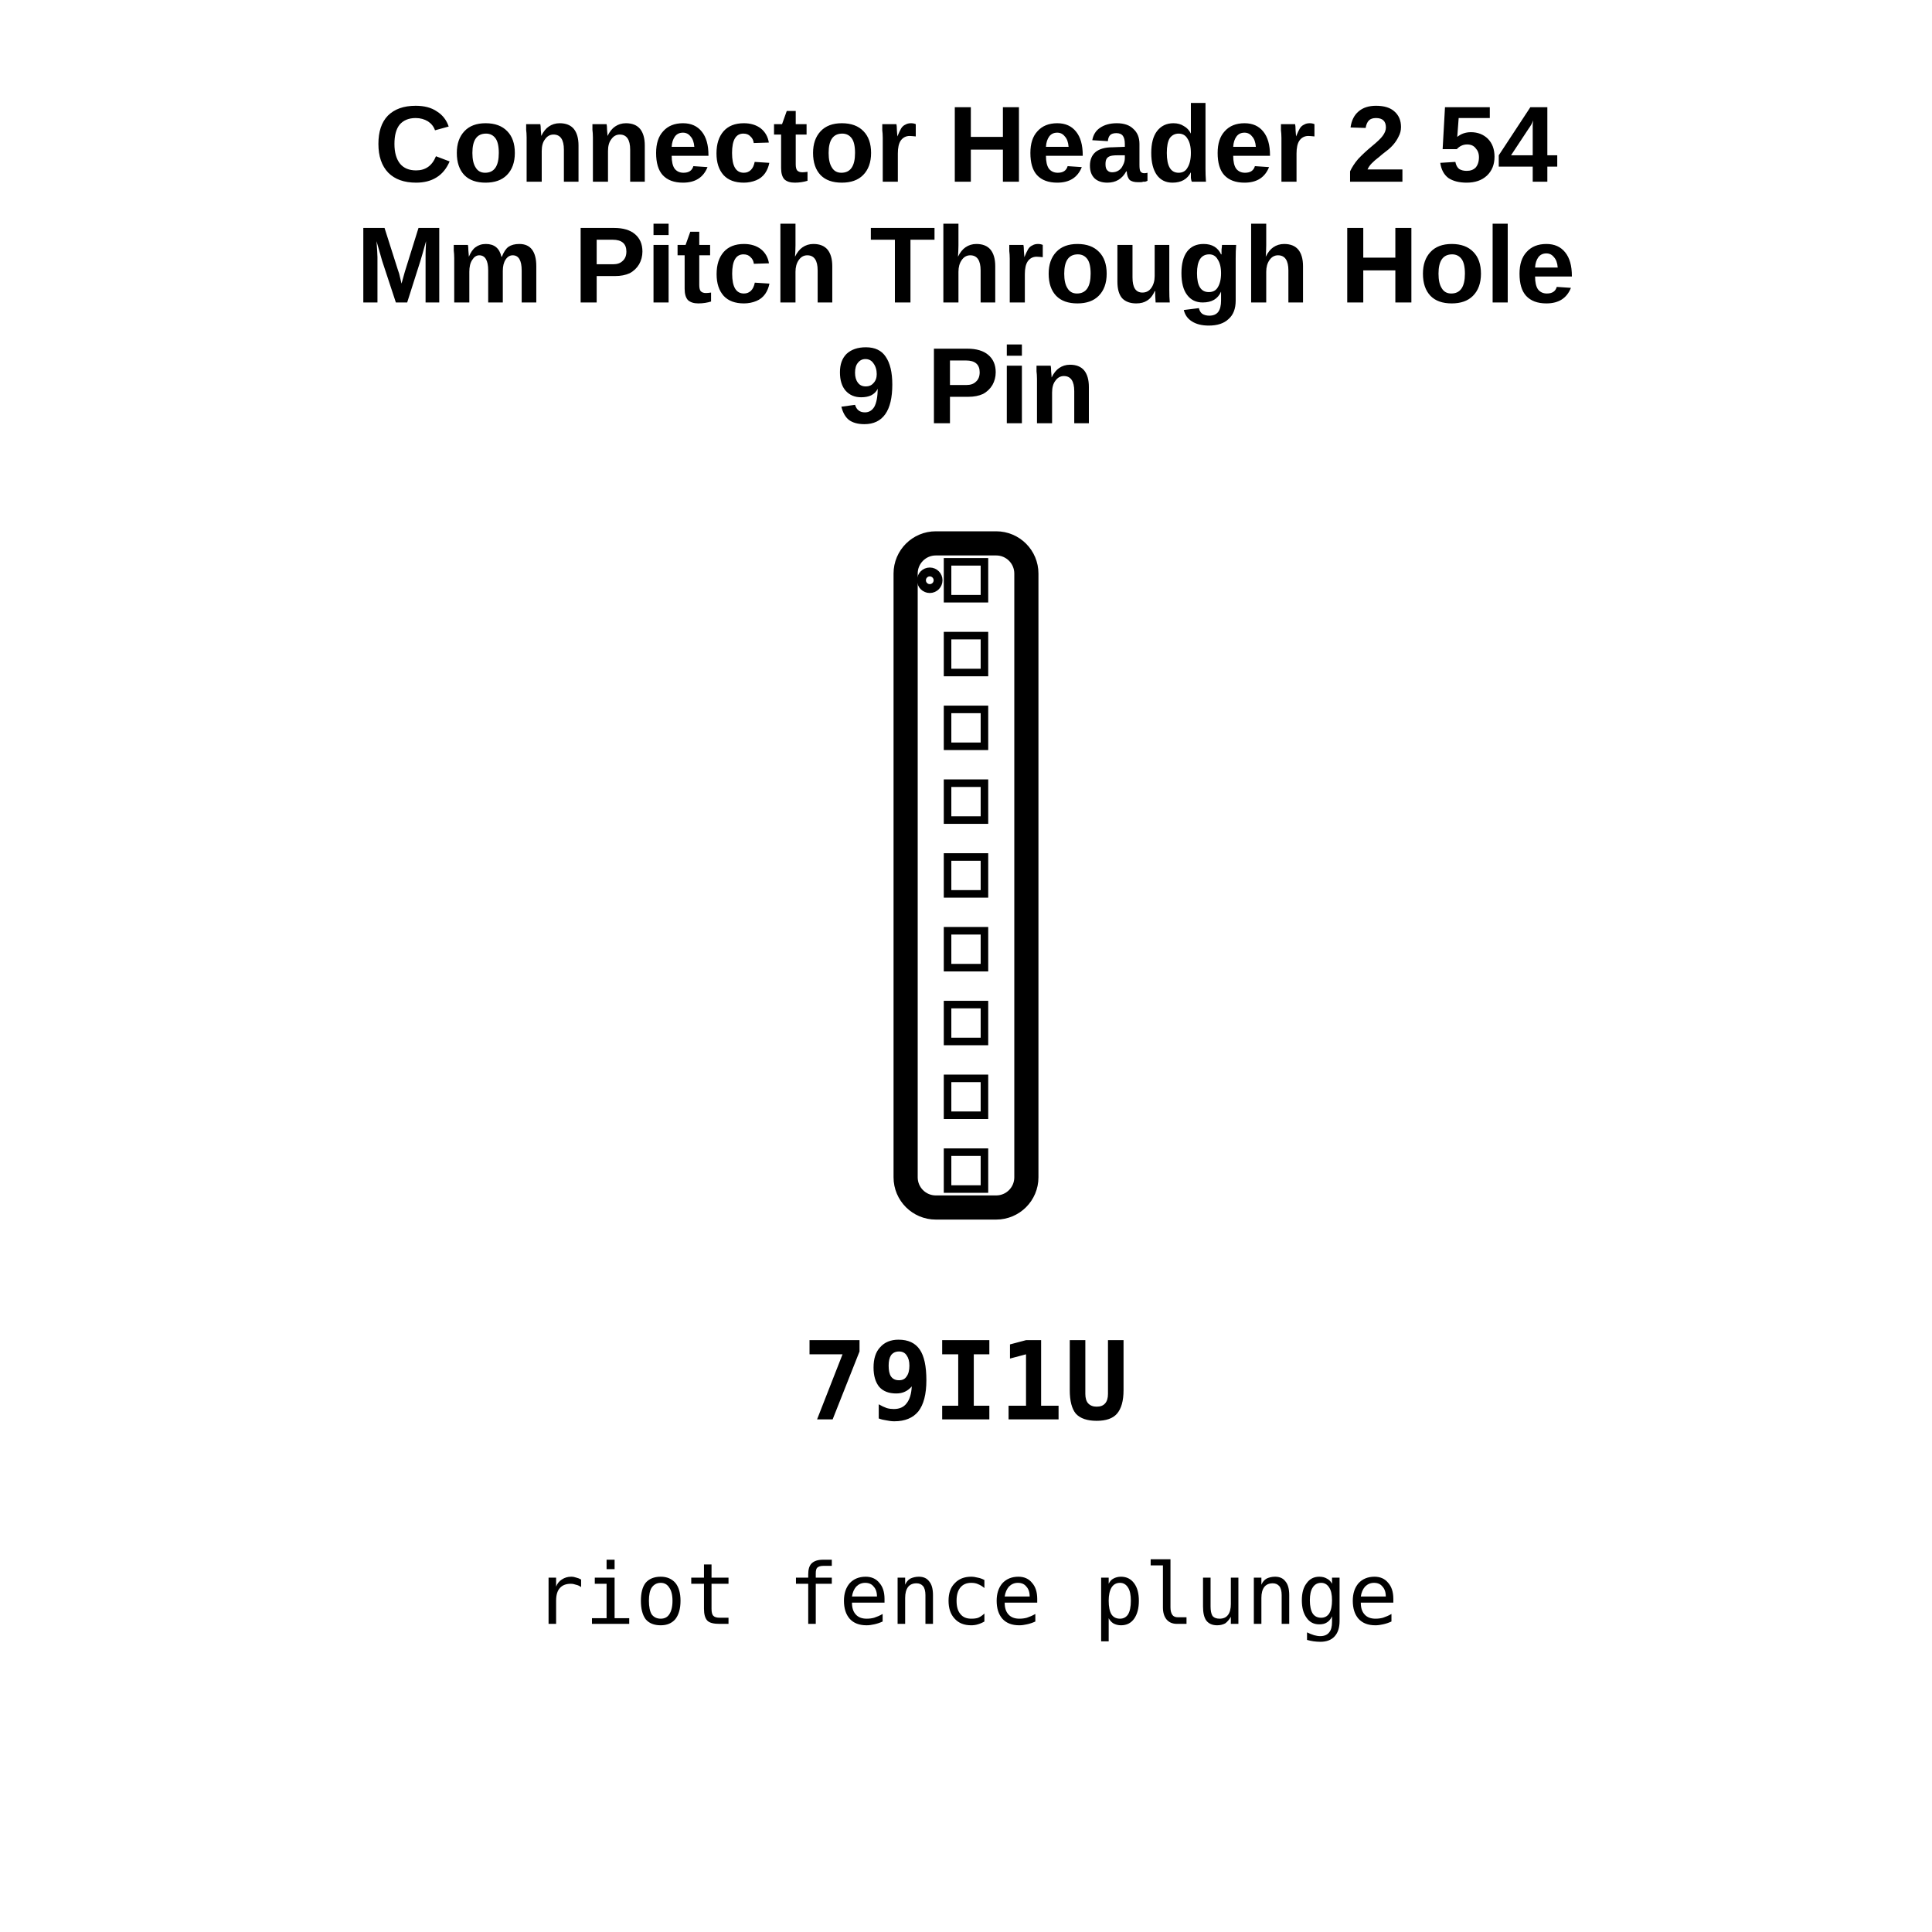
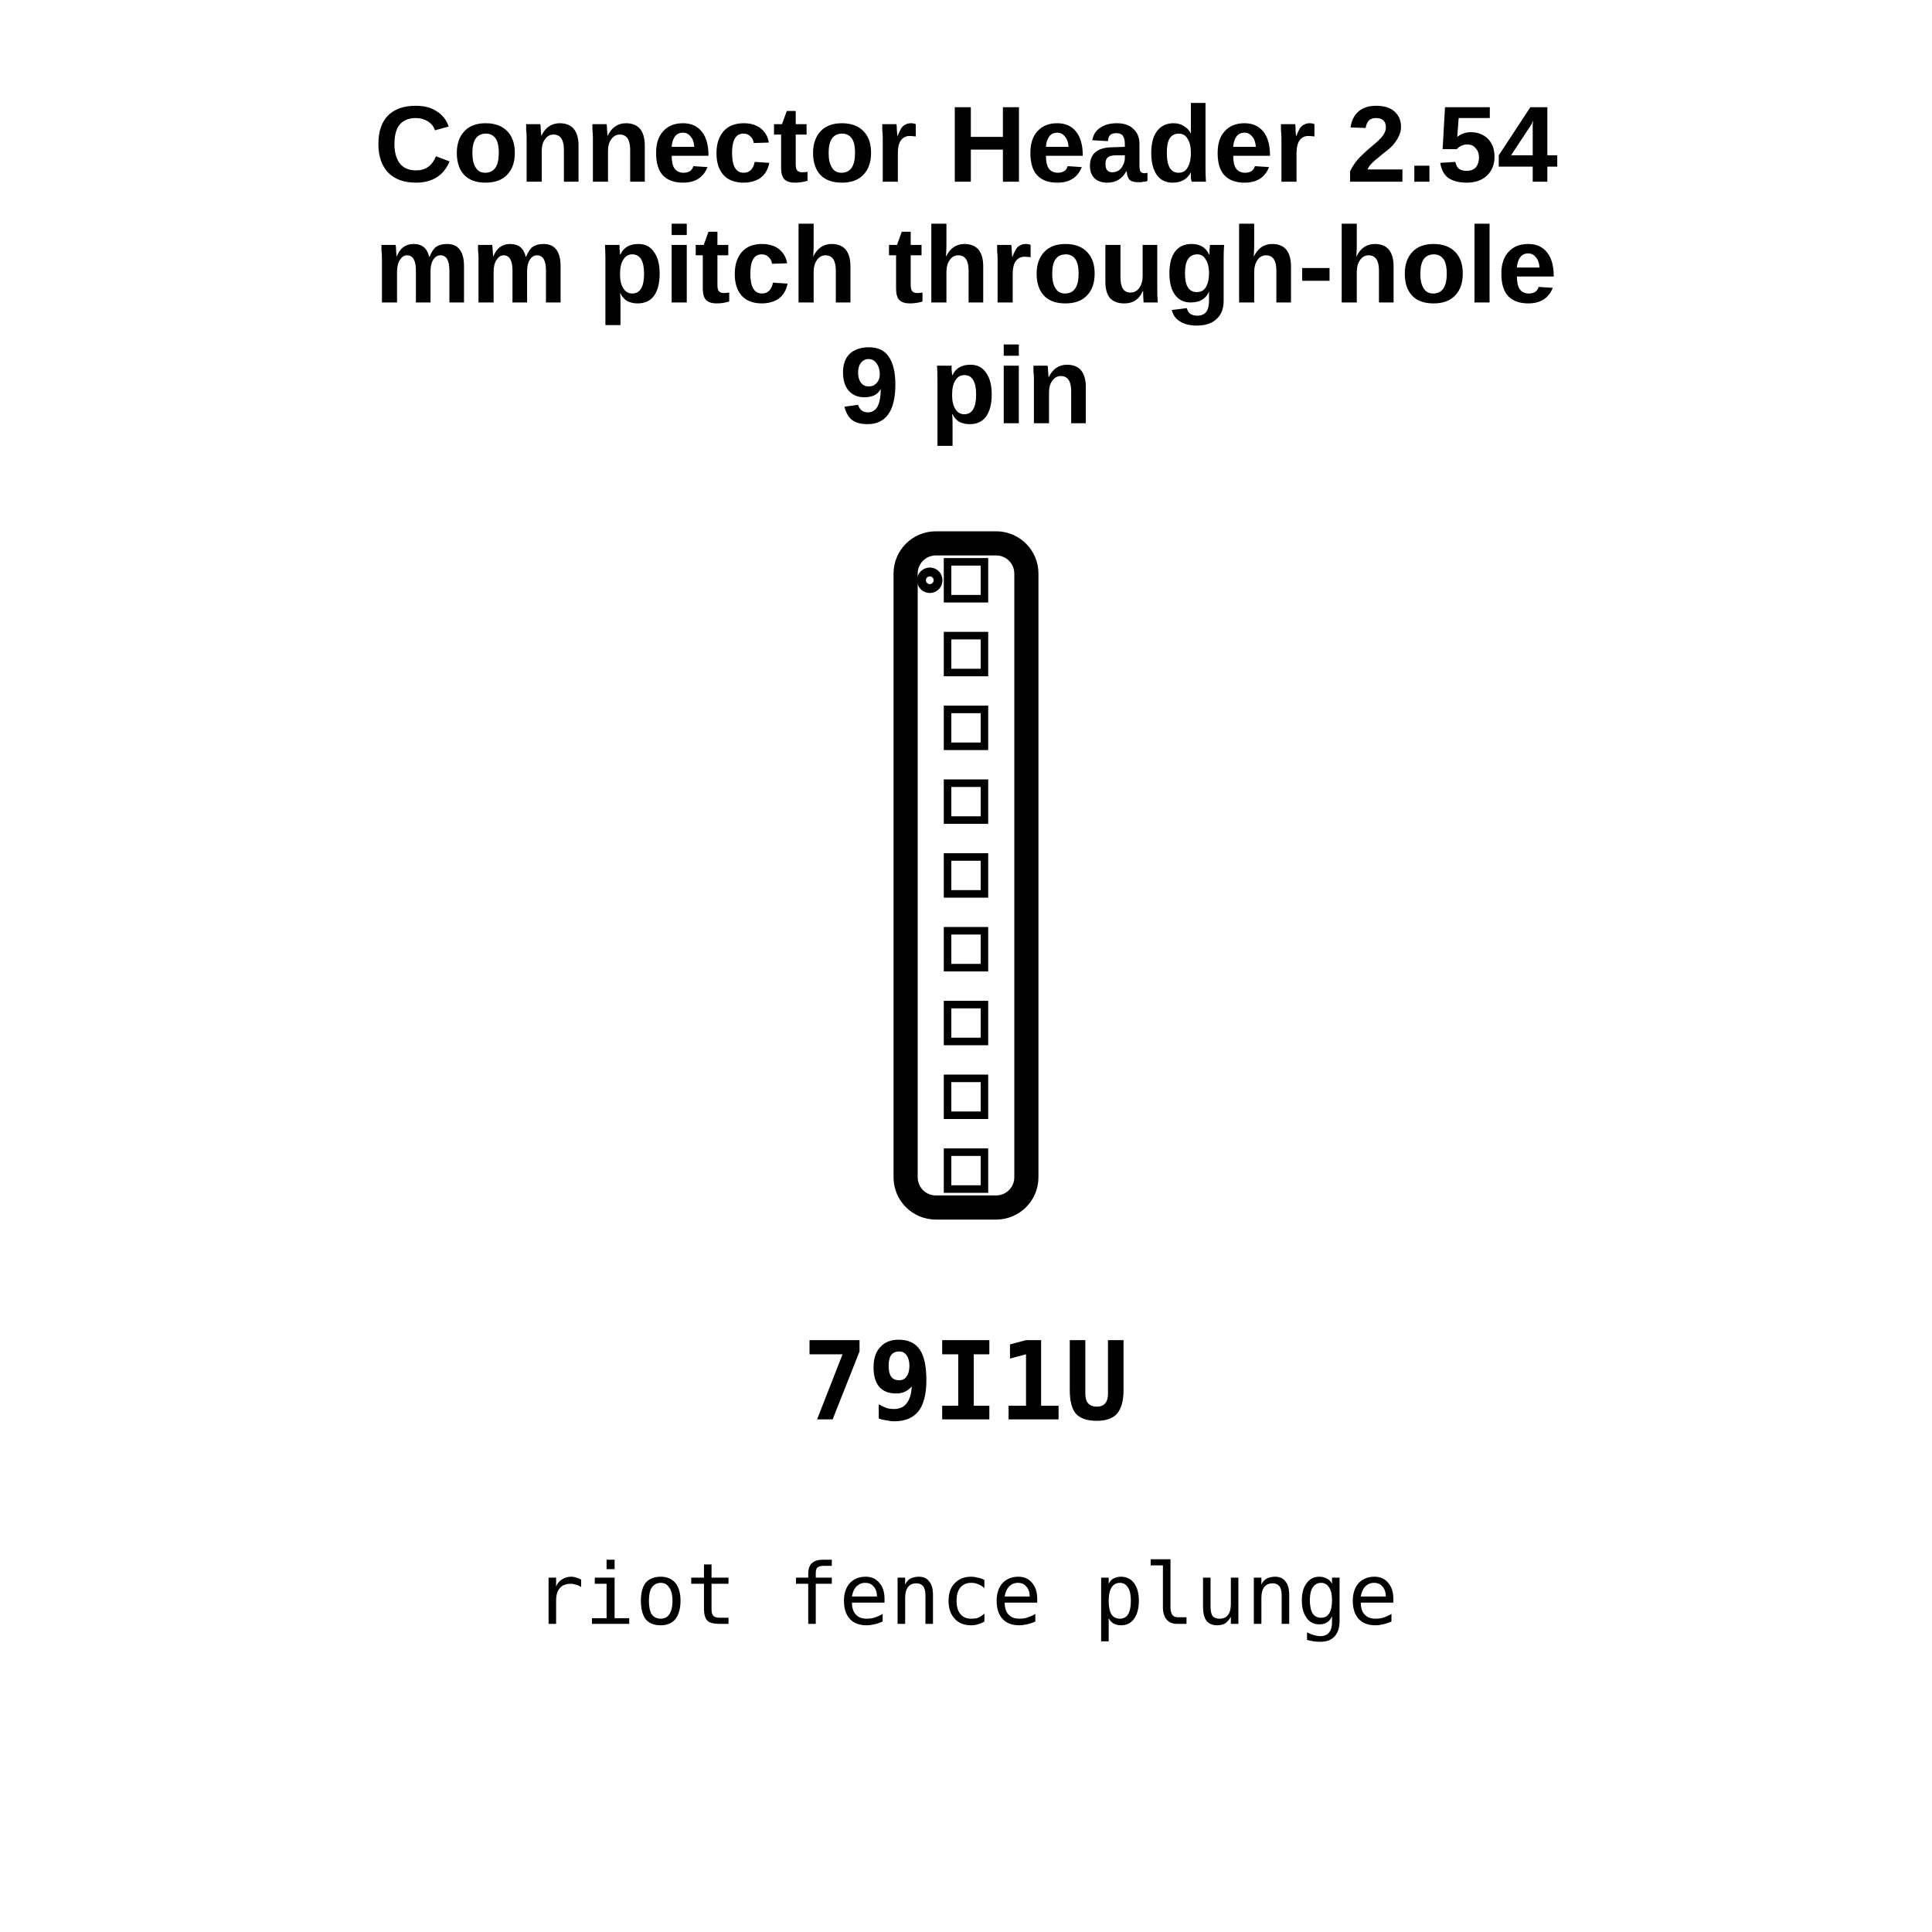
<svg xmlns="http://www.w3.org/2000/svg" width="64mm" height="64mm" viewBox="0 0 64 64">
  <rect x="0" y="0" width="64" height="64" fill="#FFFFFF" stroke="none" />
-   <text x="32" y="5" font-family="Arial, sans-serif" font-size="3.6" font-weight="bold" text-anchor="middle" dominant-baseline="middle" fill="#000000">Connector Header 2 54</text>
-   <text x="32" y="9" font-family="Arial, sans-serif" font-size="3.6" font-weight="bold" text-anchor="middle" dominant-baseline="middle" fill="#000000">Mm Pitch Through Hole</text>
-   <text x="32" y="13" font-family="Arial, sans-serif" font-size="3.6" font-weight="bold" text-anchor="middle" dominant-baseline="middle" fill="#000000">9 Pin</text>
+   <text x="32" y="5" font-family="Arial, sans-serif" font-size="3.6" font-weight="bold" text-anchor="middle" dominant-baseline="middle" fill="#000000">Connector Header 2.54</text>
+   <text x="32" y="9" font-family="Arial, sans-serif" font-size="3.6" font-weight="bold" text-anchor="middle" dominant-baseline="middle" fill="#000000">mm pitch through-hole</text>
+   <text x="32" y="13" font-family="Arial, sans-serif" font-size="3.6" font-weight="bold" text-anchor="middle" dominant-baseline="middle" fill="#000000">9 pin</text>
  <rect x="30" y="18" width="4" height="22" rx="1" ry="1" fill="#FFFFFF" stroke="#000000" stroke-width="0.8" />
  <rect x="31.389" y="18.611" width="1.222" height="1.222" fill="#FFFFFF" stroke="#000000" stroke-width="0.25" />
  <rect x="31.389" y="21.056" width="1.222" height="1.222" fill="#FFFFFF" stroke="#000000" stroke-width="0.25" />
  <rect x="31.389" y="23.5" width="1.222" height="1.222" fill="#FFFFFF" stroke="#000000" stroke-width="0.25" />
  <rect x="31.389" y="25.944" width="1.222" height="1.222" fill="#FFFFFF" stroke="#000000" stroke-width="0.25" />
  <rect x="31.389" y="28.389" width="1.222" height="1.222" fill="#FFFFFF" stroke="#000000" stroke-width="0.25" />
  <rect x="31.389" y="30.833" width="1.222" height="1.222" fill="#FFFFFF" stroke="#000000" stroke-width="0.25" />
  <rect x="31.389" y="33.278" width="1.222" height="1.222" fill="#FFFFFF" stroke="#000000" stroke-width="0.25" />
  <rect x="31.389" y="35.722" width="1.222" height="1.222" fill="#FFFFFF" stroke="#000000" stroke-width="0.25" />
  <rect x="31.389" y="38.167" width="1.222" height="1.222" fill="#FFFFFF" stroke="#000000" stroke-width="0.25" />
  <circle cx="30.8" cy="19.222" r="0.147" fill="#FFFFFF" stroke="#000000" stroke-width="0.55" />
  <text x="32" y="46" font-family="Consolas, monospace" font-size="3.6" font-weight="bold" text-anchor="middle" dominant-baseline="middle" fill="#000000">79I1U</text>
  <text x="32" y="53" font-family="Consolas, monospace" font-size="2.8" text-anchor="middle" dominant-baseline="middle" fill="#000000">riot fence plunge</text>
</svg>
